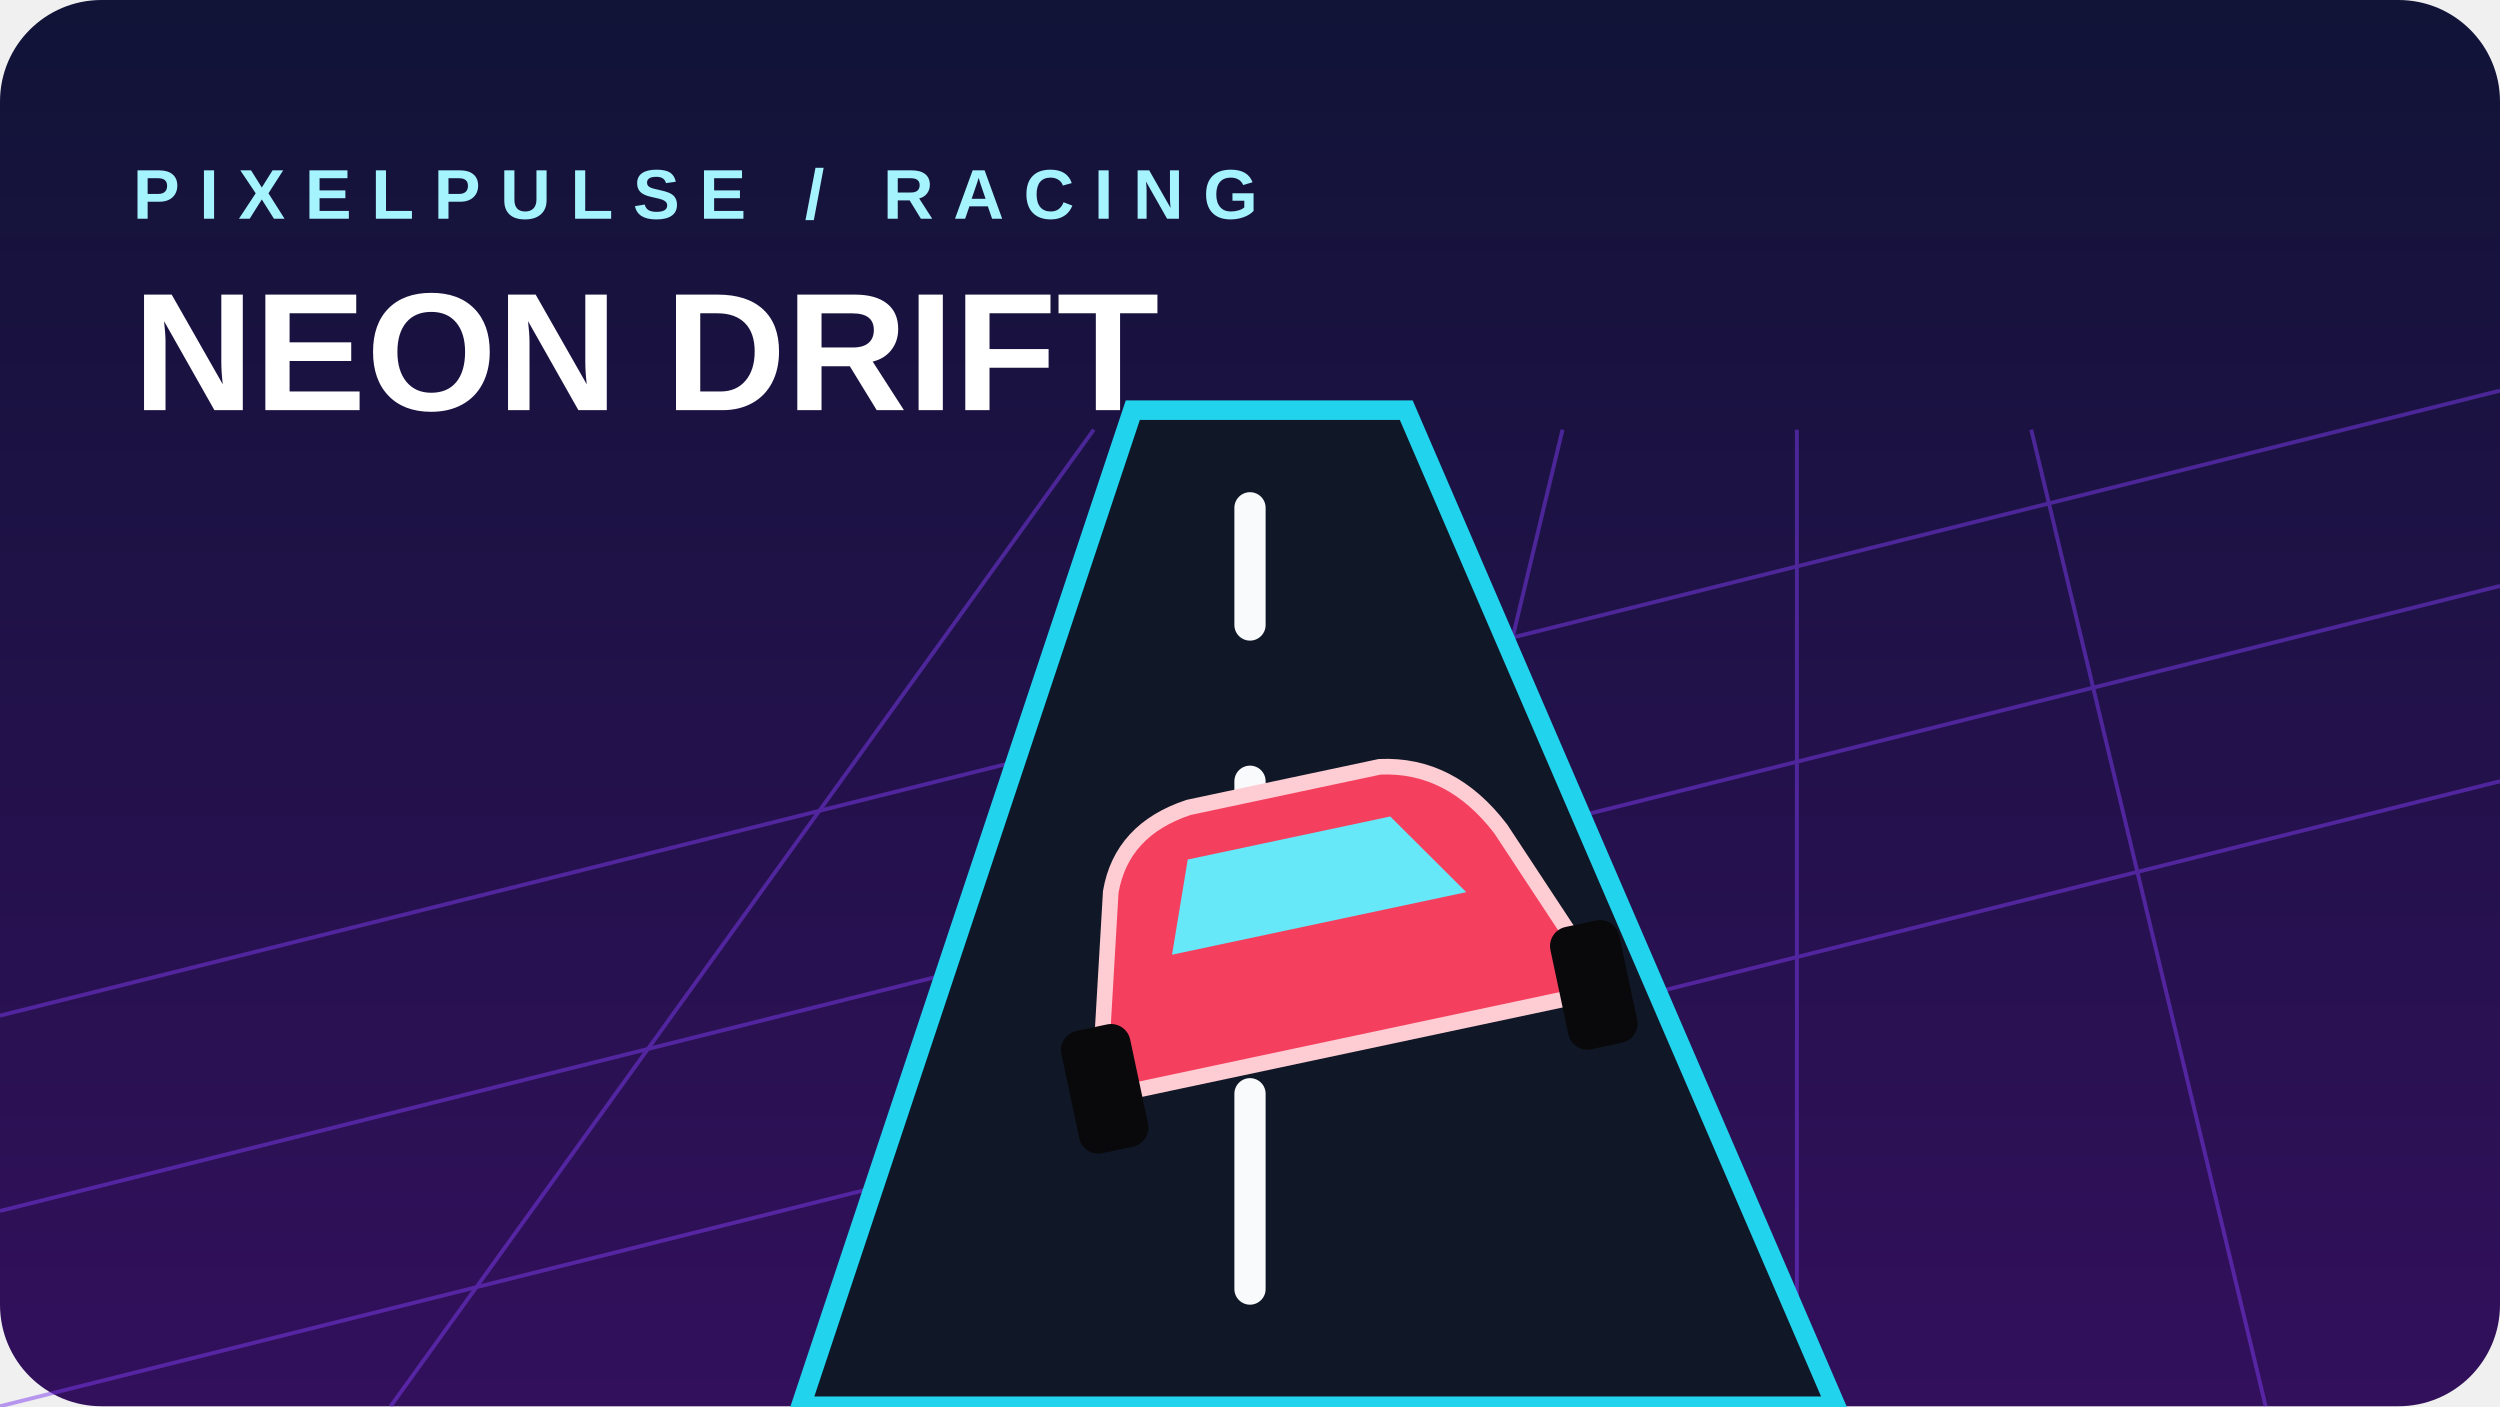
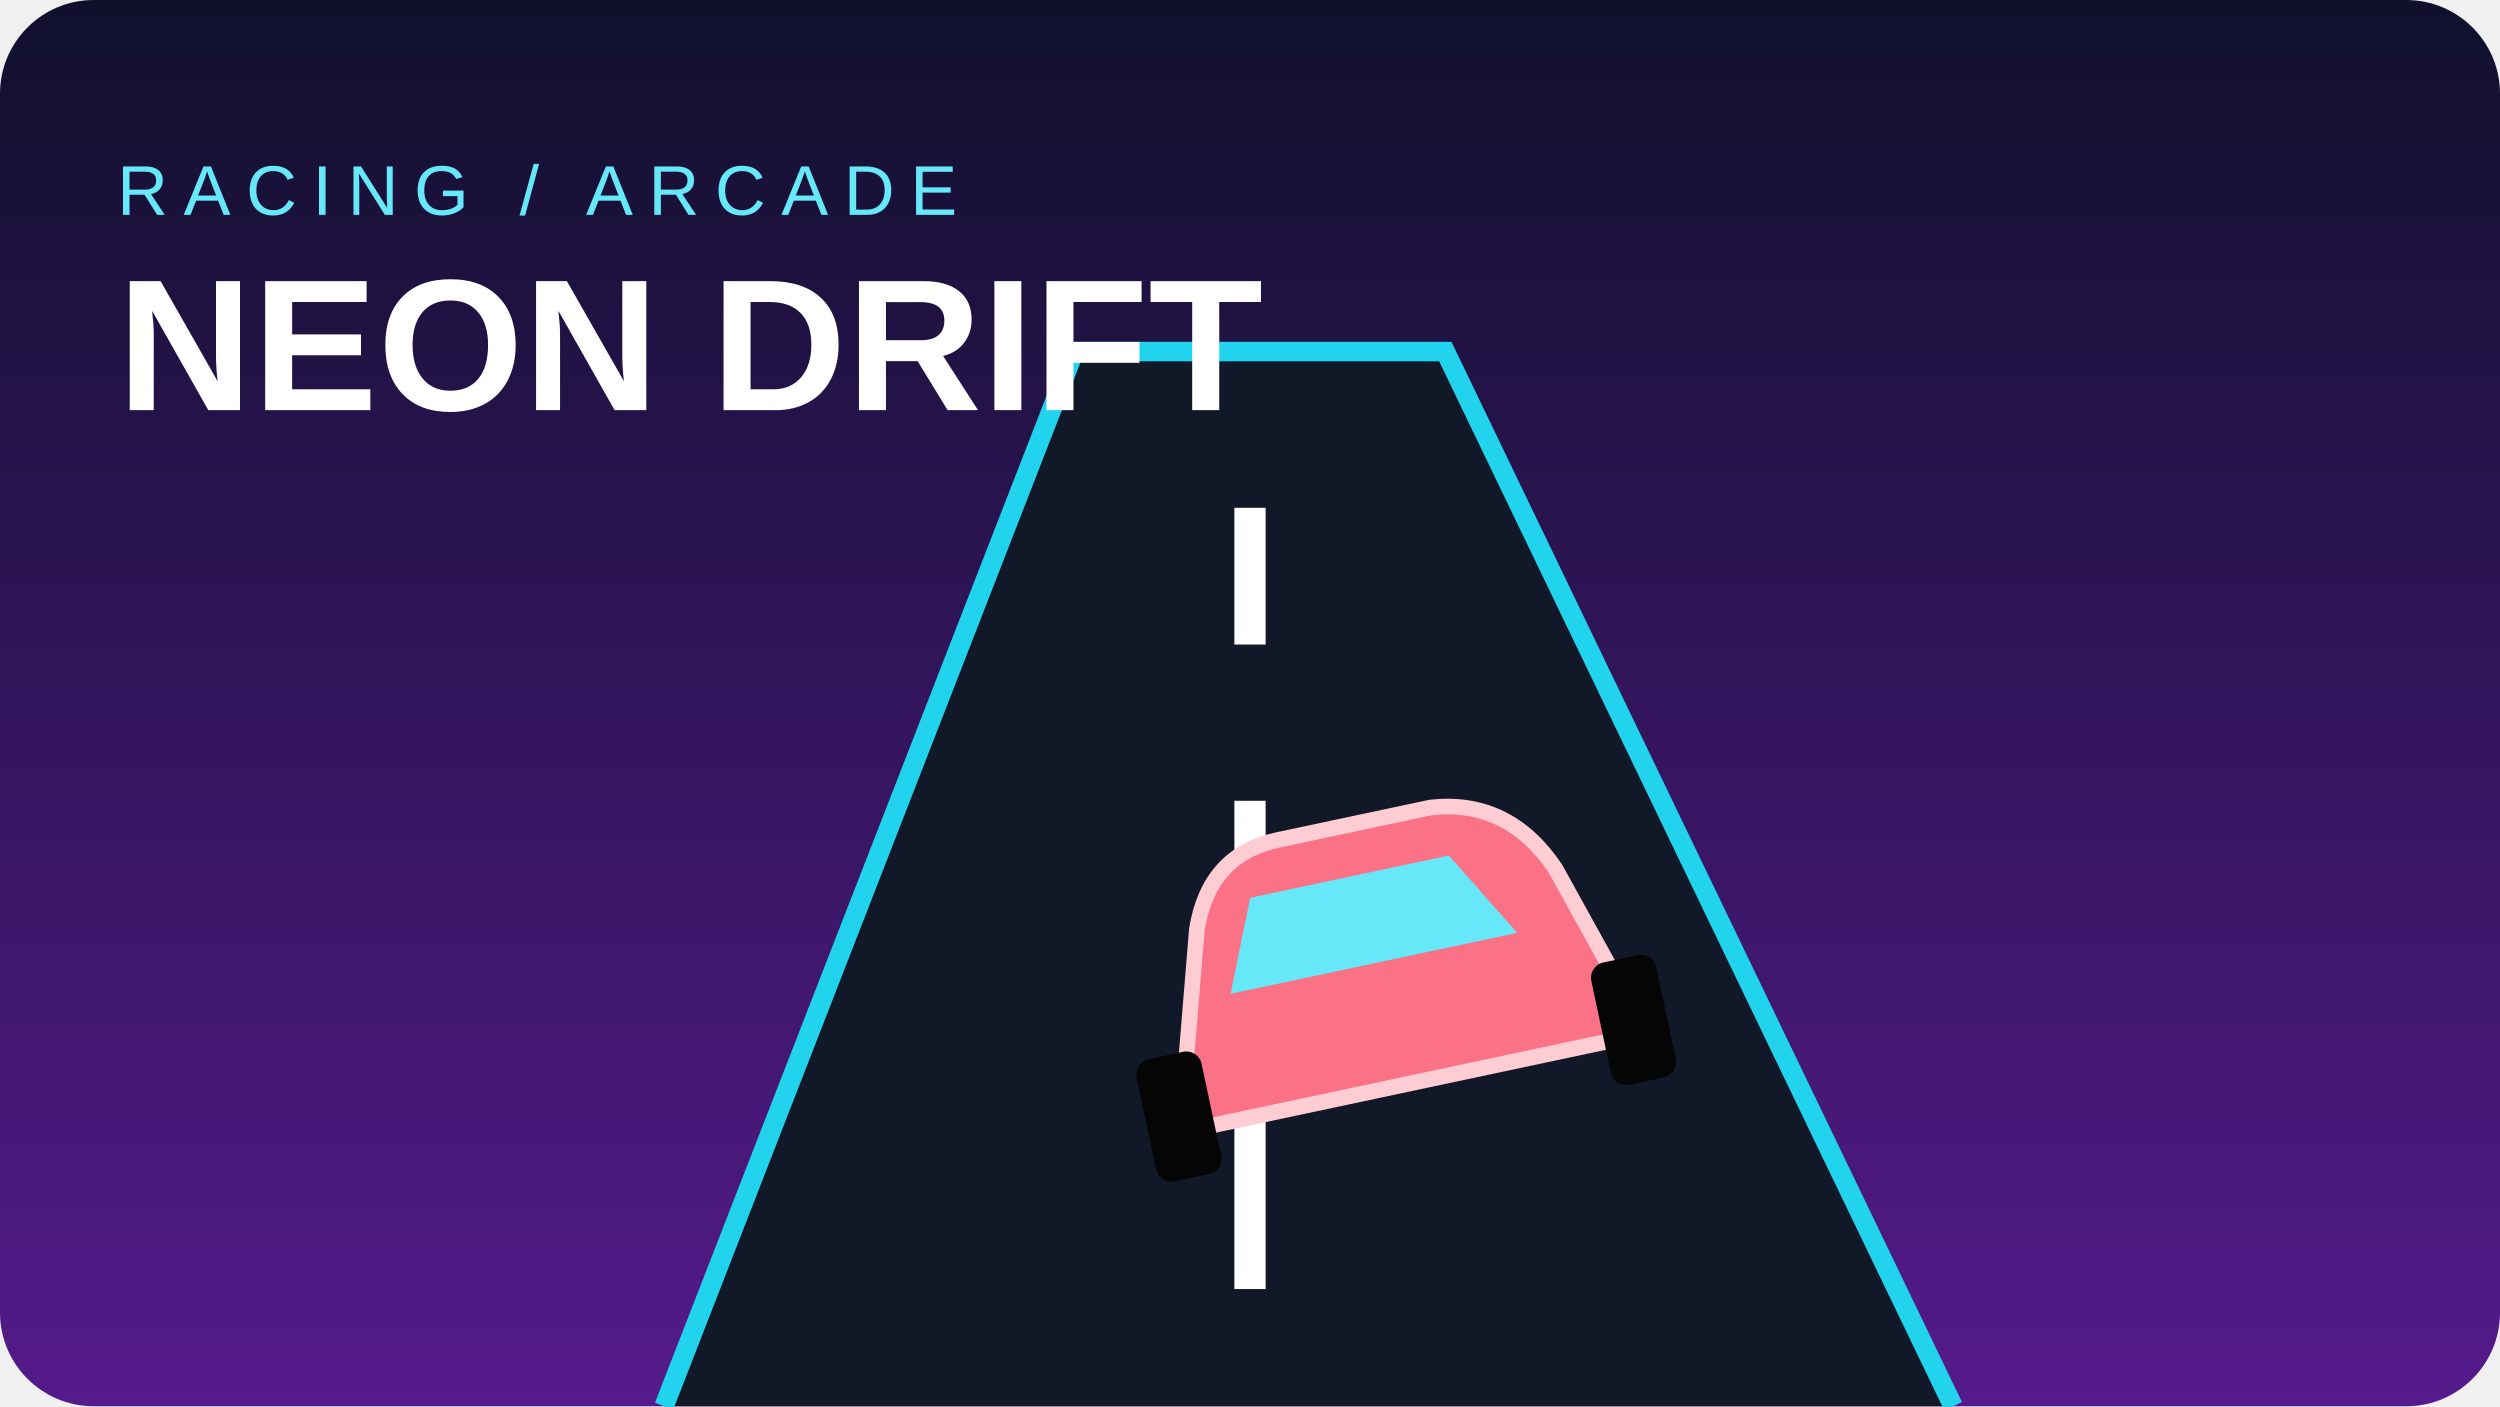
- <svg xmlns="http://www.w3.org/2000/svg" viewBox="0 0 640 360" role="img" aria-label="Neon Drift racing cover">
+ <svg xmlns="http://www.w3.org/2000/svg" viewBox="0 0 640 360">
  <defs>
    <linearGradient id="b" x2="0" y2="1">
-       <stop stop-color="#111337" />
-       <stop offset="1" stop-color="#32105c" />
-     </linearGradient>
-     <linearGradient id="r">
-       <stop stop-color="#22d3ee" />
-       <stop offset="1" stop-color="#f472b6" />
+       <stop stop-color="#10102d" />
+       <stop offset="1" stop-color="#551a8b" />
    </linearGradient>
  </defs>
-   <rect width="640" height="360" rx="26" fill="url(#b)" />
-   <g stroke="#7c3aed" opacity=".5">
-     <path d="M0 260L640 100M0 310L640 150M0 360L640 200" />
-     <path d="M100 360L280 110M220 360L340 110M340 360L400 110M460 360L460 110M580 360L520 110" />
+   <rect width="640" height="360" rx="24" fill="url(#b)" />
+   <path d="M170 360L275 90H370L500 360" fill="#111827" stroke="#22d3ee" stroke-width="5" />
+   <path d="M320 330V285M320 245V205M320 165V130" stroke="white" stroke-width="8" />
+   <g transform="translate(355 250) rotate(-12)">
+     <path d="M-60 28L-45-22Q-38-40-20-40H20Q40-38 48-18L62 28Z" fill="#fb7185" stroke="#fecdd3" stroke-width="4" />
+     <path d="M-30-27H22L35-4H-40Z" fill="#67e8f9" />
+     <rect x="-68" y="8" width="17" height="32" rx="4" fill="#050505" />
+     <rect x="51" y="8" width="17" height="32" rx="4" fill="#050505" />
  </g>
-   <path d="M205 360L290 105H360L470 360Z" fill="#101827" stroke="#22d3ee" stroke-width="5" />
-   <path d="M320 330L320 280M320 240L320 200M320 160L320 130" stroke="#f8fafc" stroke-width="8" stroke-linecap="round" />
-   <g transform="translate(340 240) rotate(-12)">
-     <path d="M-66 28L-52-23Q-46-38-28-40H22Q40-37 49-18L67 28Z" fill="#f43f5e" stroke="#fecdd3" stroke-width="4" />
-     <path d="M-31-27H22L37-4H-40Z" fill="#67e8f9" />
-     <rect x="-73" y="10" width="18" height="32" rx="5" fill="#09090b" />
-     <rect x="55" y="10" width="18" height="32" rx="5" fill="#09090b" />
-   </g>
-   <text x="34" y="56" fill="#a5f3fc" font-family="Arial" font-size="18" font-weight="700" letter-spacing="5">PIXELPULSE / RACING</text>
-   <text x="34" y="105" fill="white" font-family="Arial" font-size="43" font-weight="900">NEON DRIFT</text>
+   <text x="30" y="55" fill="#67e8f9" font-family="Arial" font-size="18" letter-spacing="4">RACING / ARCADE</text>
+   <text x="30" y="105" fill="white" font-family="Arial" font-size="48" font-weight="900">NEON DRIFT</text>
</svg>
